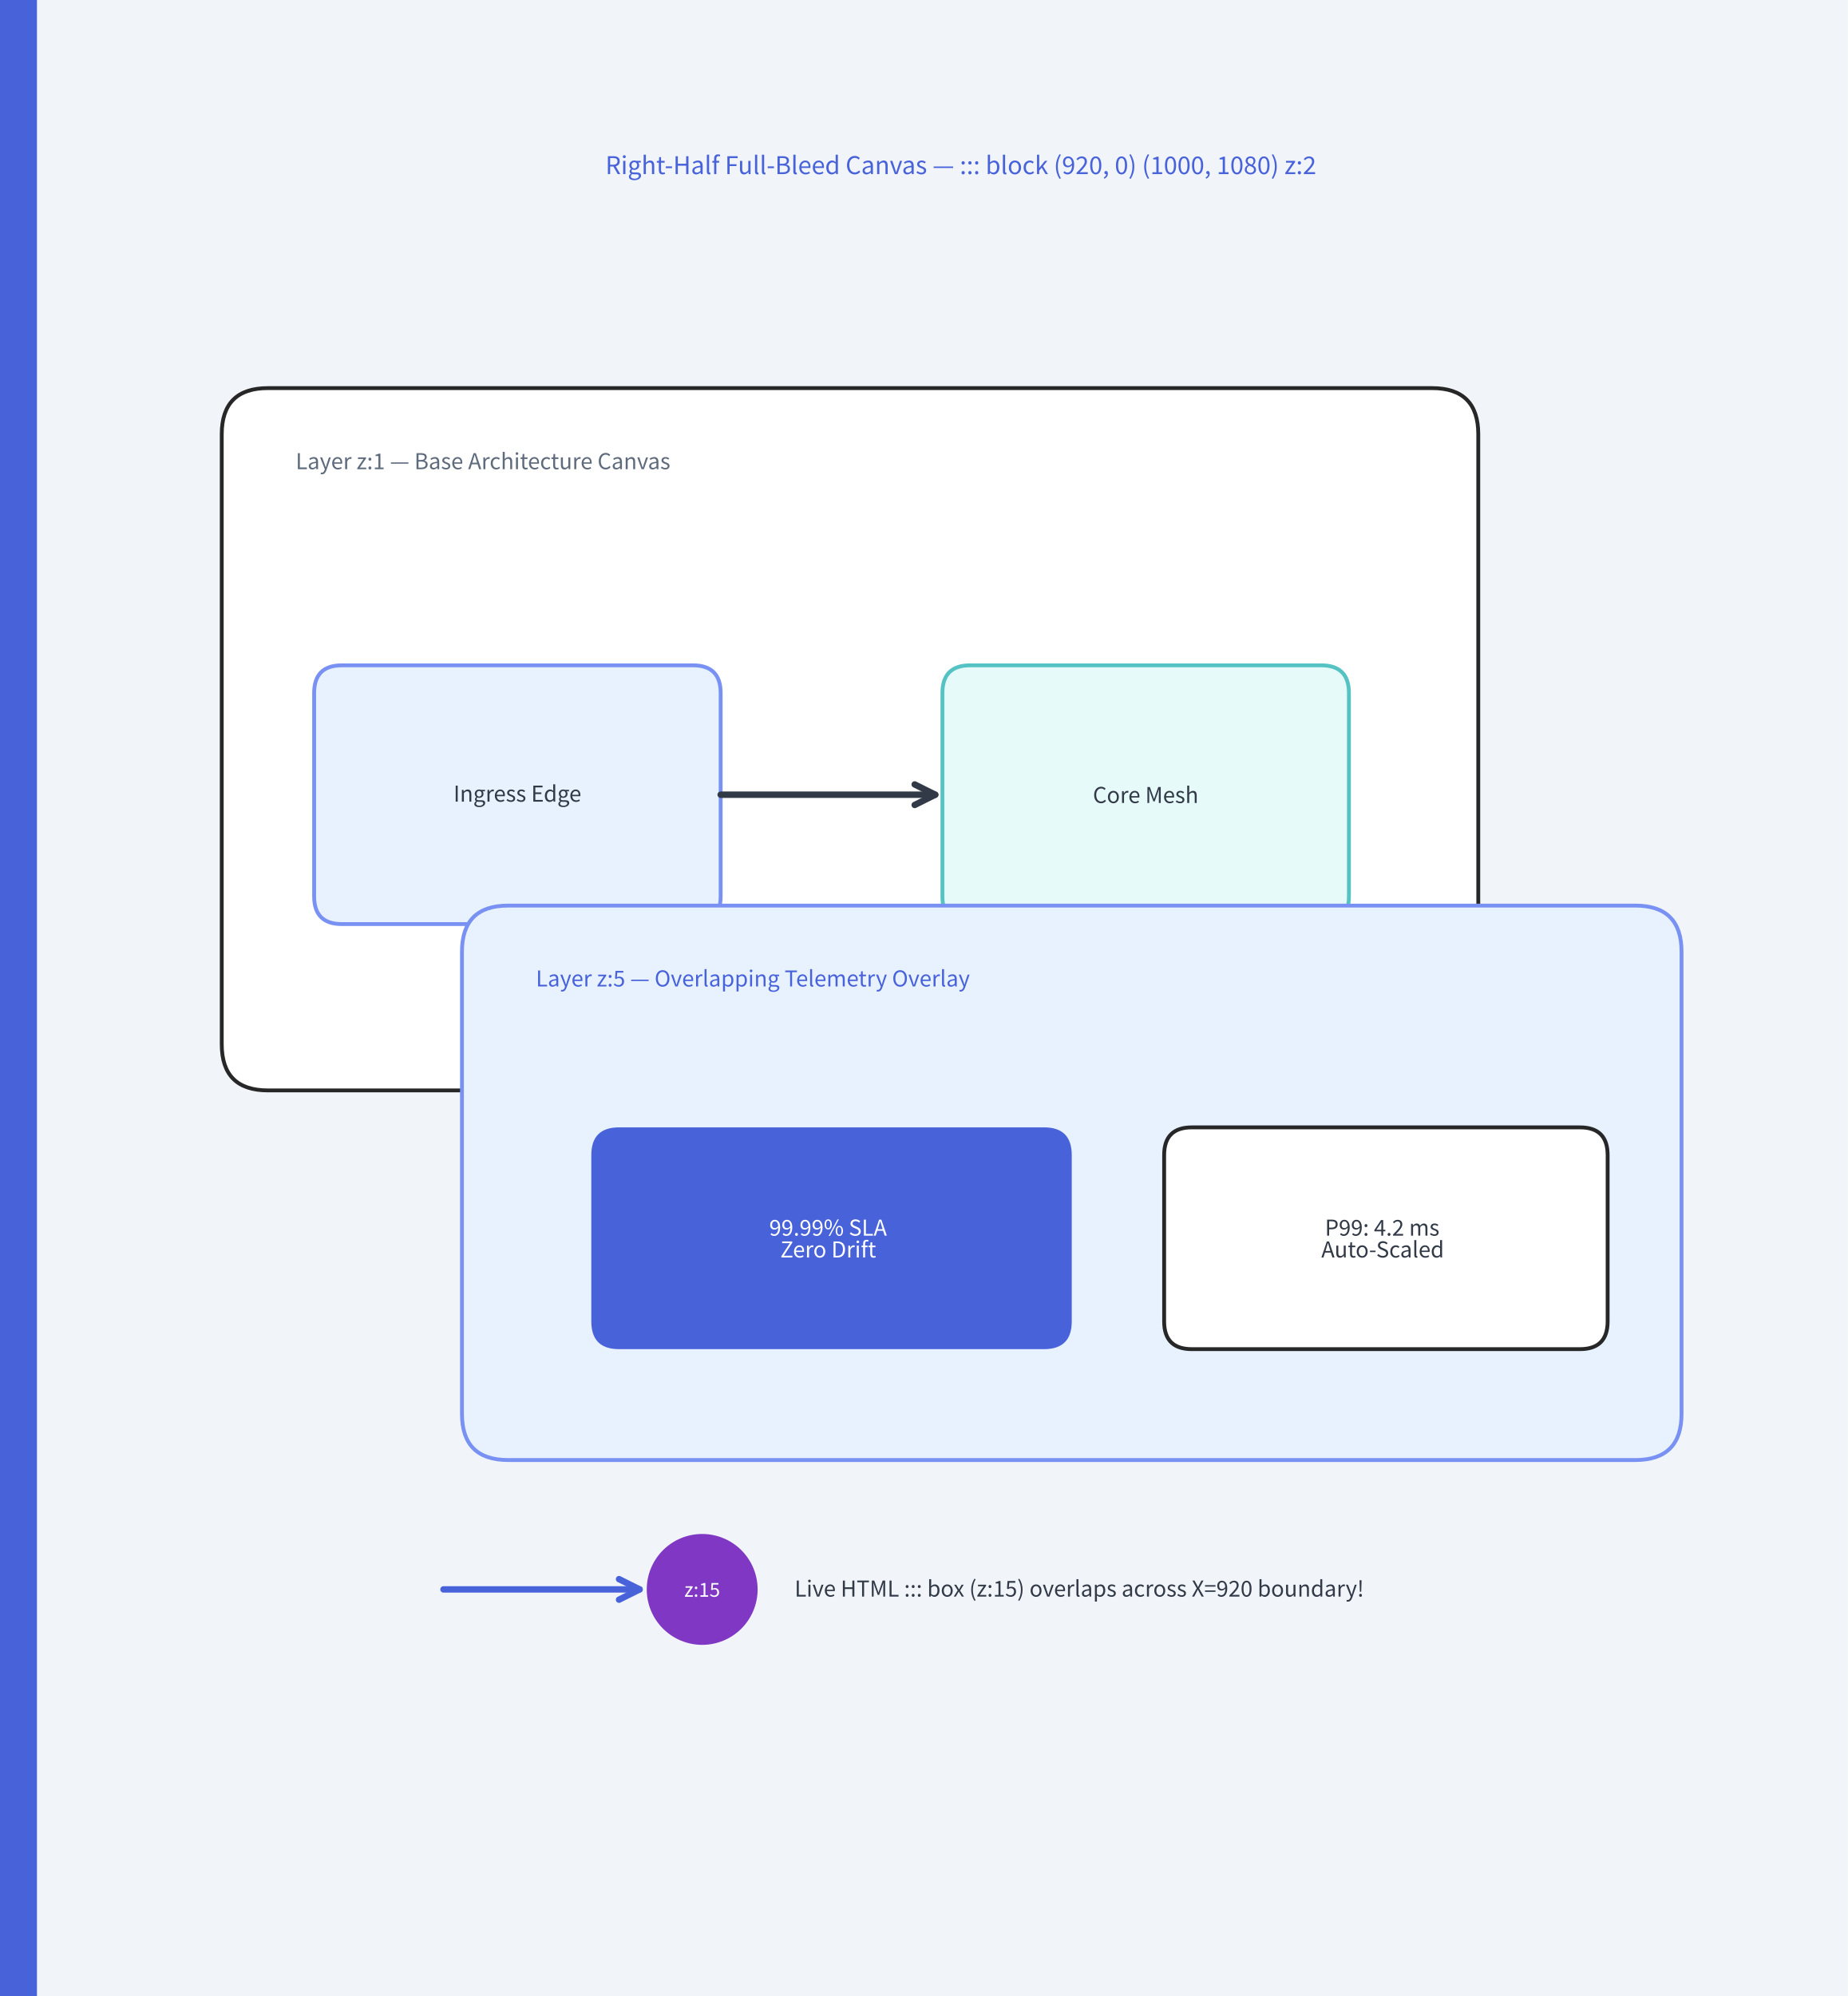
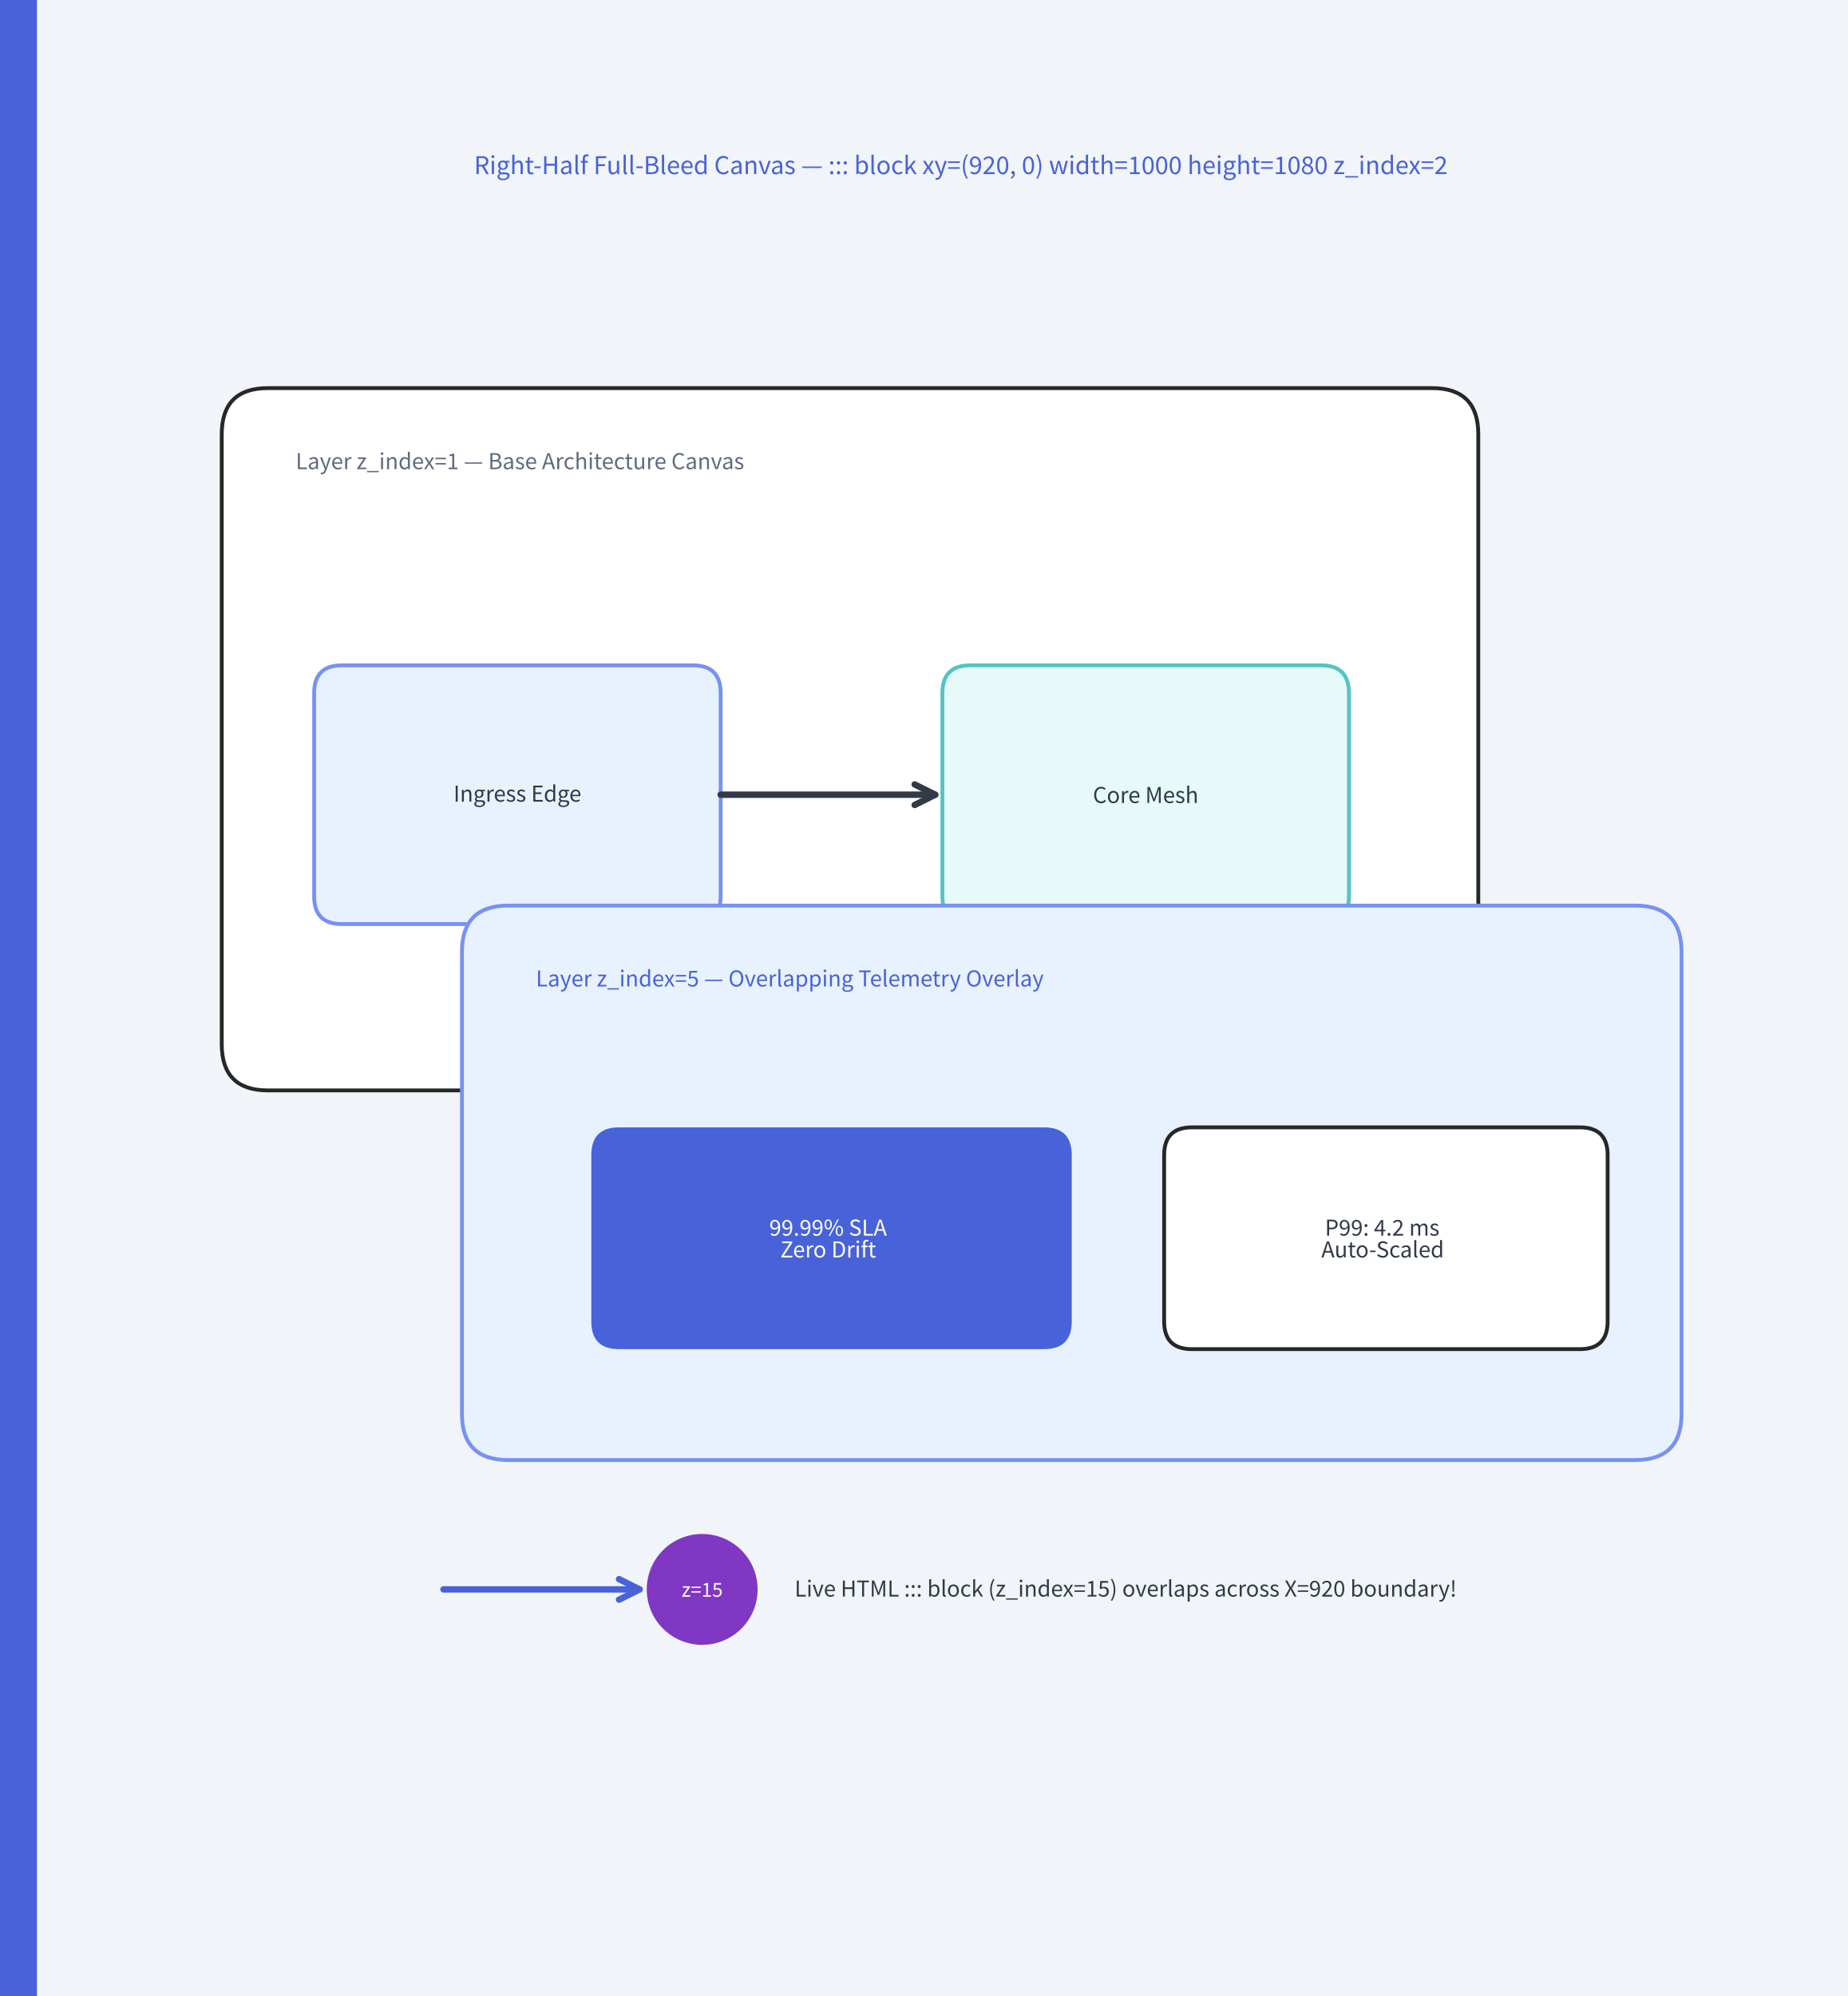
<svg xmlns="http://www.w3.org/2000/svg" width="720pt" height="777.6pt" viewBox="0 0 720 777.6" version="1.1">
  <defs>
    <style type="text/css">*{stroke-linejoin: round; stroke-linecap: butt}</style>
  </defs>
  <g id="figure_1">
    <g id="patch_1">
      <path d="M 0 777.6  L 720 777.6  L 720 0  L 0 0  z " style="fill: #ffffff" />
    </g>
    <g id="axes_1">
      <g id="patch_2">
        <path d="M 0 777.6  L 0 0  L 720 0  L 720 777.6  z " clip-path="url(#pdee41fac02)" style="fill: #f1f5f9" />
      </g>
      <g id="patch_3">
        <path d="M 0 777.6  L 0 0  L 14.4 0  L 14.4 777.6  z " clip-path="url(#pdee41fac02)" style="fill: #4862da" />
      </g>
      <g id="text_1">
        <g clip-path="url(#pdee41fac02)">
-           <text style="font-size: 9.5px; font-family: 'drawlib-cjk-japanese-noto-sans-bold', 'Noto Sans CJK JP'; text-anchor: middle; fill: #4862da" x="374.4" y="67.826" transform="rotate(-0 374.4 67.8259)">Right-Half Full-Bleed Canvas  —  ::: block (920, 0) (1000, 1080) z:2</text>
+           <text style="font-size: 9.5px; font-family: 'drawlib-cjk-japanese-noto-sans-bold', 'Noto Sans CJK JP'; text-anchor: middle; fill: #4862da" x="374.4" y="67.826" transform="rotate(-0 374.4 67.8259)">Right-Half Full-Bleed Canvas  —  ::: block xy=(920, 0) width=1000 height=1080 z_index=2</text>
        </g>
      </g>
      <g id="patch_4">
        <path d="M 331.2 424.8  L 104.4 424.8  Q 86.4 424.8 86.4 406.8  L 86.4 169.2  Q 86.4 151.2 104.4 151.2  L 558 151.2  Q 576 151.2 576 169.2  L 576 406.8  Q 576 424.8 558 424.8  z " clip-path="url(#pdee41fac02)" style="fill: #ffffff; stroke: #272727; stroke-width: 1.5; stroke-linejoin: miter" />
      </g>
      <g id="text_2">
        <g clip-path="url(#pdee41fac02)">
-           <text style="font-size: 8.5px; font-family: 'drawlib-cjk-japanese-noto-sans-bold', 'Noto Sans CJK JP'; text-anchor: start; fill: #5f6b7d" x="115.2" y="182.788" transform="rotate(-0 115.2 182.7877)">Layer z:1 — Base Architecture Canvas</text>
+           <text style="font-size: 8.5px; font-family: 'drawlib-cjk-japanese-noto-sans-bold', 'Noto Sans CJK JP'; text-anchor: start; fill: #5f6b7d" x="115.2" y="182.788" transform="rotate(-0 115.2 182.7877)">Layer z_index=1 — Base Architecture Canvas</text>
        </g>
      </g>
      <g id="patch_5">
        <path d="M 201.6 360  L 133.2 360  Q 122.4 360 122.4 349.2  L 122.4 270  Q 122.4 259.2 133.2 259.2  L 270 259.2  Q 280.8 259.2 280.8 270  L 280.8 349.2  Q 280.8 360 270 360  z " clip-path="url(#pdee41fac02)" style="fill: #e8f2ff; stroke: #7891f2; stroke-width: 1.5; stroke-linejoin: miter" />
      </g>
      <g id="text_3">
        <g clip-path="url(#pdee41fac02)">
          <text style="font-size: 8.5px; font-family: 'drawlib-cjk-japanese-noto-sans-bold', 'Noto Sans CJK JP'; text-anchor: middle; fill: #323a48" x="201.6" y="312.307" transform="rotate(-0 201.6 312.3074)">Ingress Edge</text>
        </g>
      </g>
      <g id="patch_6">
        <path d="M 446.4 360  L 378 360  Q 367.2 360 367.2 349.2  L 367.2 270  Q 367.2 259.2 378 259.2  L 514.8 259.2  Q 525.6 259.2 525.6 270  L 525.6 349.2  Q 525.6 360 514.8 360  z " clip-path="url(#pdee41fac02)" style="fill: #e6fafa; stroke: #55c3c3; stroke-width: 1.5; stroke-linejoin: miter" />
      </g>
      <g id="text_4">
        <g clip-path="url(#pdee41fac02)">
          <text style="font-size: 8.5px; font-family: 'drawlib-cjk-japanese-noto-sans-bold', 'Noto Sans CJK JP'; text-anchor: middle; fill: #323a48" x="446.4" y="312.83" transform="rotate(-0 446.4 312.83)">Core Mesh</text>
        </g>
      </g>
      <g id="patch_7">
        <path d="M 280.8 309.6  L 364.405 309.6  " clip-path="url(#pdee41fac02)" style="fill: none; stroke: #323a48; stroke-width: 2.5; stroke-linecap: round" />
        <path d="M 356.405 305.6  L 364.405 309.6  L 356.405 313.6  " clip-path="url(#pdee41fac02)" style="fill: none; stroke: #323a48; stroke-width: 2.5; stroke-linecap: round" />
      </g>
      <g id="patch_8">
        <path d="M 417.6 568.8  L 198 568.8  Q 180 568.8 180 550.8  L 180 370.8  Q 180 352.8 198 352.8  L 637.2 352.8  Q 655.2 352.8 655.2 370.8  L 655.2 550.8  Q 655.2 568.8 637.2 568.8  z " clip-path="url(#pdee41fac02)" style="fill: #e8f2ff; stroke: #7891f2; stroke-width: 1.5; stroke-linejoin: miter" />
      </g>
      <g id="text_5">
        <g clip-path="url(#pdee41fac02)">
-           <text style="font-size: 8.5px; font-family: 'drawlib-cjk-japanese-noto-sans-bold', 'Noto Sans CJK JP'; text-anchor: start; fill: #4862da" x="208.8" y="384.307" transform="rotate(-0 208.8 384.3074)">Layer z:5 — Overlapping Telemetry Overlay</text>
+           <text style="font-size: 8.5px; font-family: 'drawlib-cjk-japanese-noto-sans-bold', 'Noto Sans CJK JP'; text-anchor: start; fill: #4862da" x="208.8" y="384.307" transform="rotate(-0 208.8 384.3074)">Layer z_index=5 — Overlapping Telemetry Overlay</text>
        </g>
      </g>
      <g id="patch_9">
        <path d="M 324 525.6  L 241.2 525.6  Q 230.4 525.6 230.4 514.8  L 230.4 450  Q 230.4 439.2 241.2 439.2  L 406.8 439.2  Q 417.6 439.2 417.6 450  L 417.6 514.8  Q 417.6 525.6 406.8 525.6  z " clip-path="url(#pdee41fac02)" style="fill: #4862da" />
      </g>
      <g id="text_6">
        <g clip-path="url(#pdee41fac02)">
          <text style="font-size: 8.5px; font-family: 'drawlib-cjk-japanese-noto-sans-bold', 'Noto Sans CJK JP'; fill: #ffffff" transform="translate(299.7199 481.38)">99.99% SLA</text>
        </g>
        <g clip-path="url(#pdee41fac02)">
          <text style="font-size: 8.5px; font-family: 'drawlib-cjk-japanese-noto-sans-bold', 'Noto Sans CJK JP'; fill: #ffffff" transform="translate(304.0257 489.88)">Zero Drift</text>
        </g>
      </g>
      <g id="patch_10">
        <path d="M 540 525.6  L 464.4 525.6  Q 453.6 525.6 453.6 514.8  L 453.6 450  Q 453.6 439.2 464.4 439.2  L 615.6 439.2  Q 626.4 439.2 626.4 450  L 626.4 514.8  Q 626.4 525.6 615.6 525.6  z " clip-path="url(#pdee41fac02)" style="fill: #ffffff; stroke: #272727; stroke-width: 1.5; stroke-linejoin: miter" />
      </g>
      <g id="text_7">
        <g clip-path="url(#pdee41fac02)">
          <text style="font-size: 8.5px; font-family: 'drawlib-cjk-japanese-noto-sans-bold', 'Noto Sans CJK JP'; fill: #323a48" transform="translate(516.2418 481.38)">P99: 4.2 ms</text>
        </g>
        <g clip-path="url(#pdee41fac02)">
          <text style="font-size: 8.5px; font-family: 'drawlib-cjk-japanese-noto-sans-bold', 'Noto Sans CJK JP'; fill: #323a48" transform="translate(514.8493 489.88)">Auto-Scaled</text>
        </g>
      </g>
      <g id="patch_11">
        <path d="M 273.6 640.8  C 279.328 640.8 284.823 638.524 288.874 634.474  C 292.924 630.423 295.2 624.928 295.2 619.2  C 295.2 613.472 292.924 607.977 288.874 603.926  C 284.823 599.876 279.328 597.6 273.6 597.6  C 267.872 597.6 262.377 599.876 258.326 603.926  C 254.276 607.977 252 613.472 252 619.2  C 252 624.928 254.276 630.423 258.326 634.474  C 262.377 638.524 267.872 640.8 273.6 640.8  z " clip-path="url(#pdee41fac02)" style="fill: #8037c3" />
      </g>
      <g id="text_8">
        <g clip-path="url(#pdee41fac02)">
-           <text style="font-size: 7.5px; font-family: 'drawlib-cjk-japanese-noto-sans-bold', 'Noto Sans CJK JP'; text-anchor: middle; fill: #ffffff" x="273.6" y="622.05" transform="rotate(-0 273.6 622.05)">z:15</text>
+           <text style="font-size: 7.5px; font-family: 'drawlib-cjk-japanese-noto-sans-bold', 'Noto Sans CJK JP'; text-anchor: middle; fill: #ffffff" x="273.6" y="622.05" transform="rotate(-0 273.6 622.05)">z=15</text>
        </g>
      </g>
      <g id="patch_12">
        <path d="M 249.205 619.2  L 172.8 619.2  " clip-path="url(#pdee41fac02)" style="fill: none; stroke: #4862da; stroke-width: 2.5; stroke-linecap: round" />
        <path d="M 241.205 615.2  L 249.205 619.2  L 241.205 623.2  " clip-path="url(#pdee41fac02)" style="fill: none; stroke: #4862da; stroke-width: 2.5; stroke-linecap: round" />
      </g>
      <g id="text_9">
        <g clip-path="url(#pdee41fac02)">
-           <text style="font-size: 8.5px; font-family: 'drawlib-cjk-japanese-noto-sans-bold', 'Noto Sans CJK JP'; text-anchor: start; fill: #323a48" x="309.6" y="621.988" transform="rotate(-0 309.6 621.9877)">Live HTML ::: box (z:15) overlaps across X=920 boundary!</text>
+           <text style="font-size: 8.5px; font-family: 'drawlib-cjk-japanese-noto-sans-bold', 'Noto Sans CJK JP'; text-anchor: start; fill: #323a48" x="309.6" y="621.988" transform="rotate(-0 309.6 621.9877)">Live HTML ::: block (z_index=15) overlaps across X=920 boundary!</text>
        </g>
      </g>
    </g>
  </g>
  <defs>
    <clipPath id="pdee41fac02">
      <rect x="0" y="0" width="720" height="777.6" />
    </clipPath>
  </defs>
</svg>
